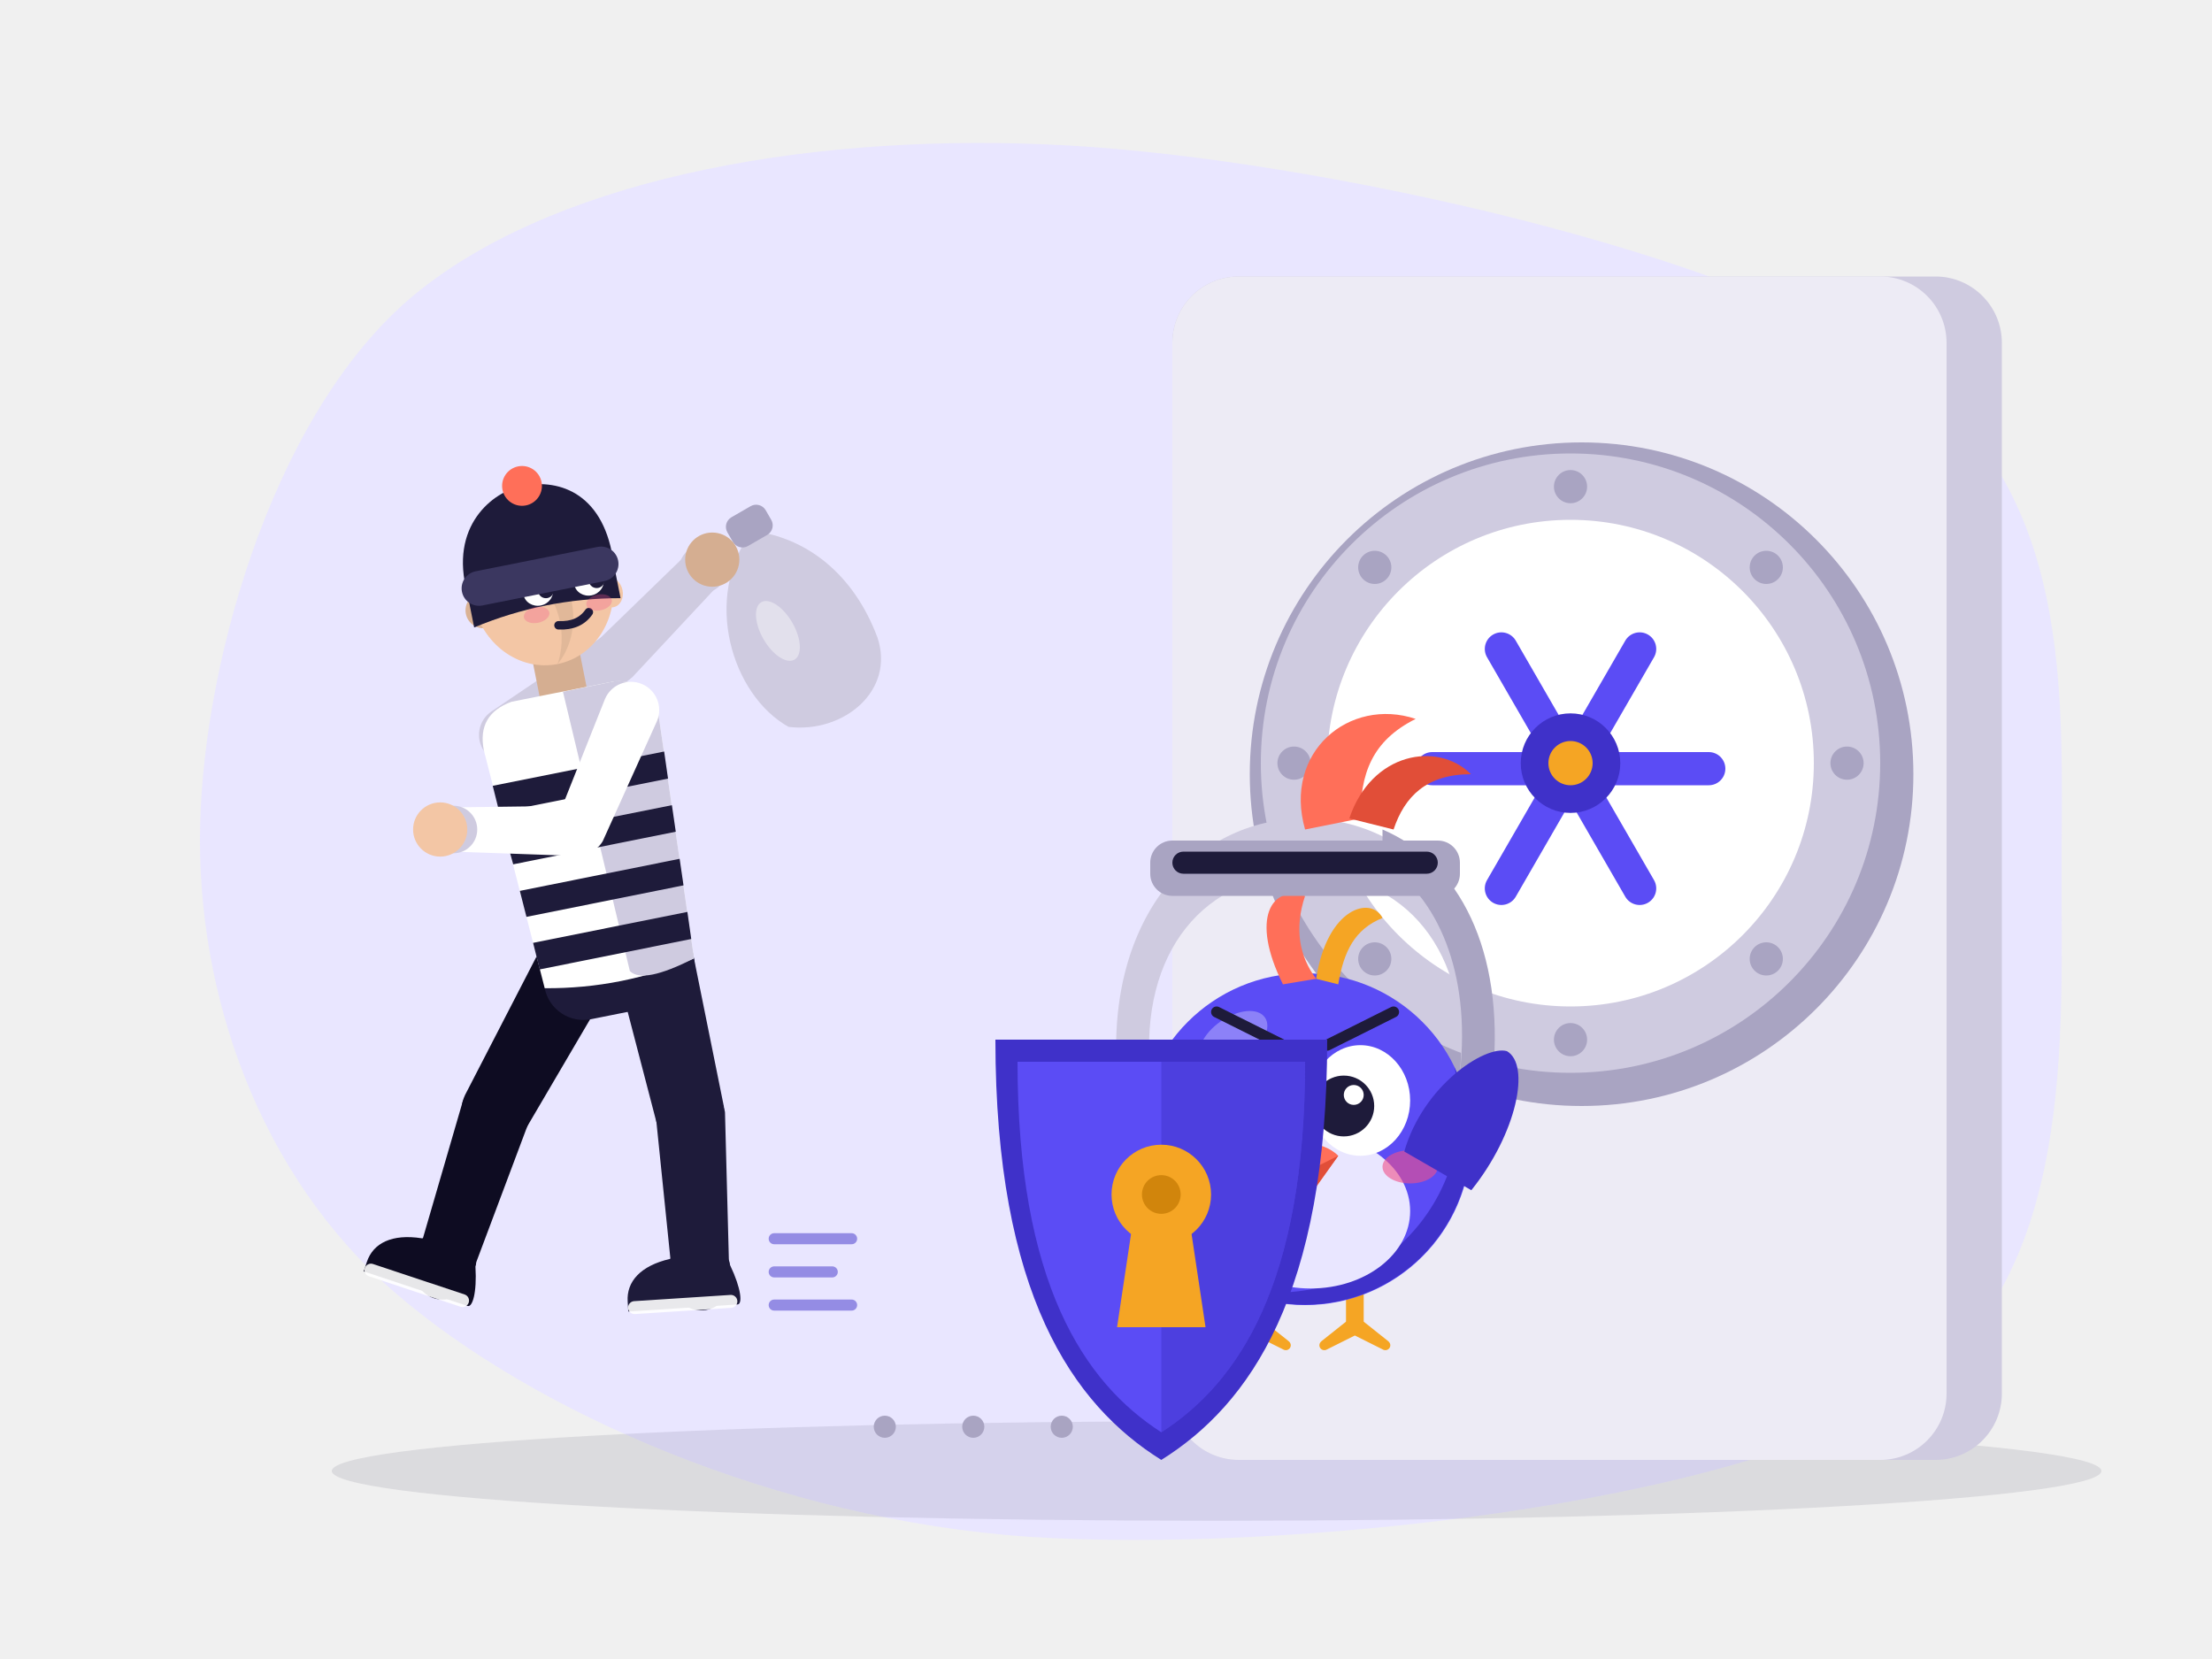
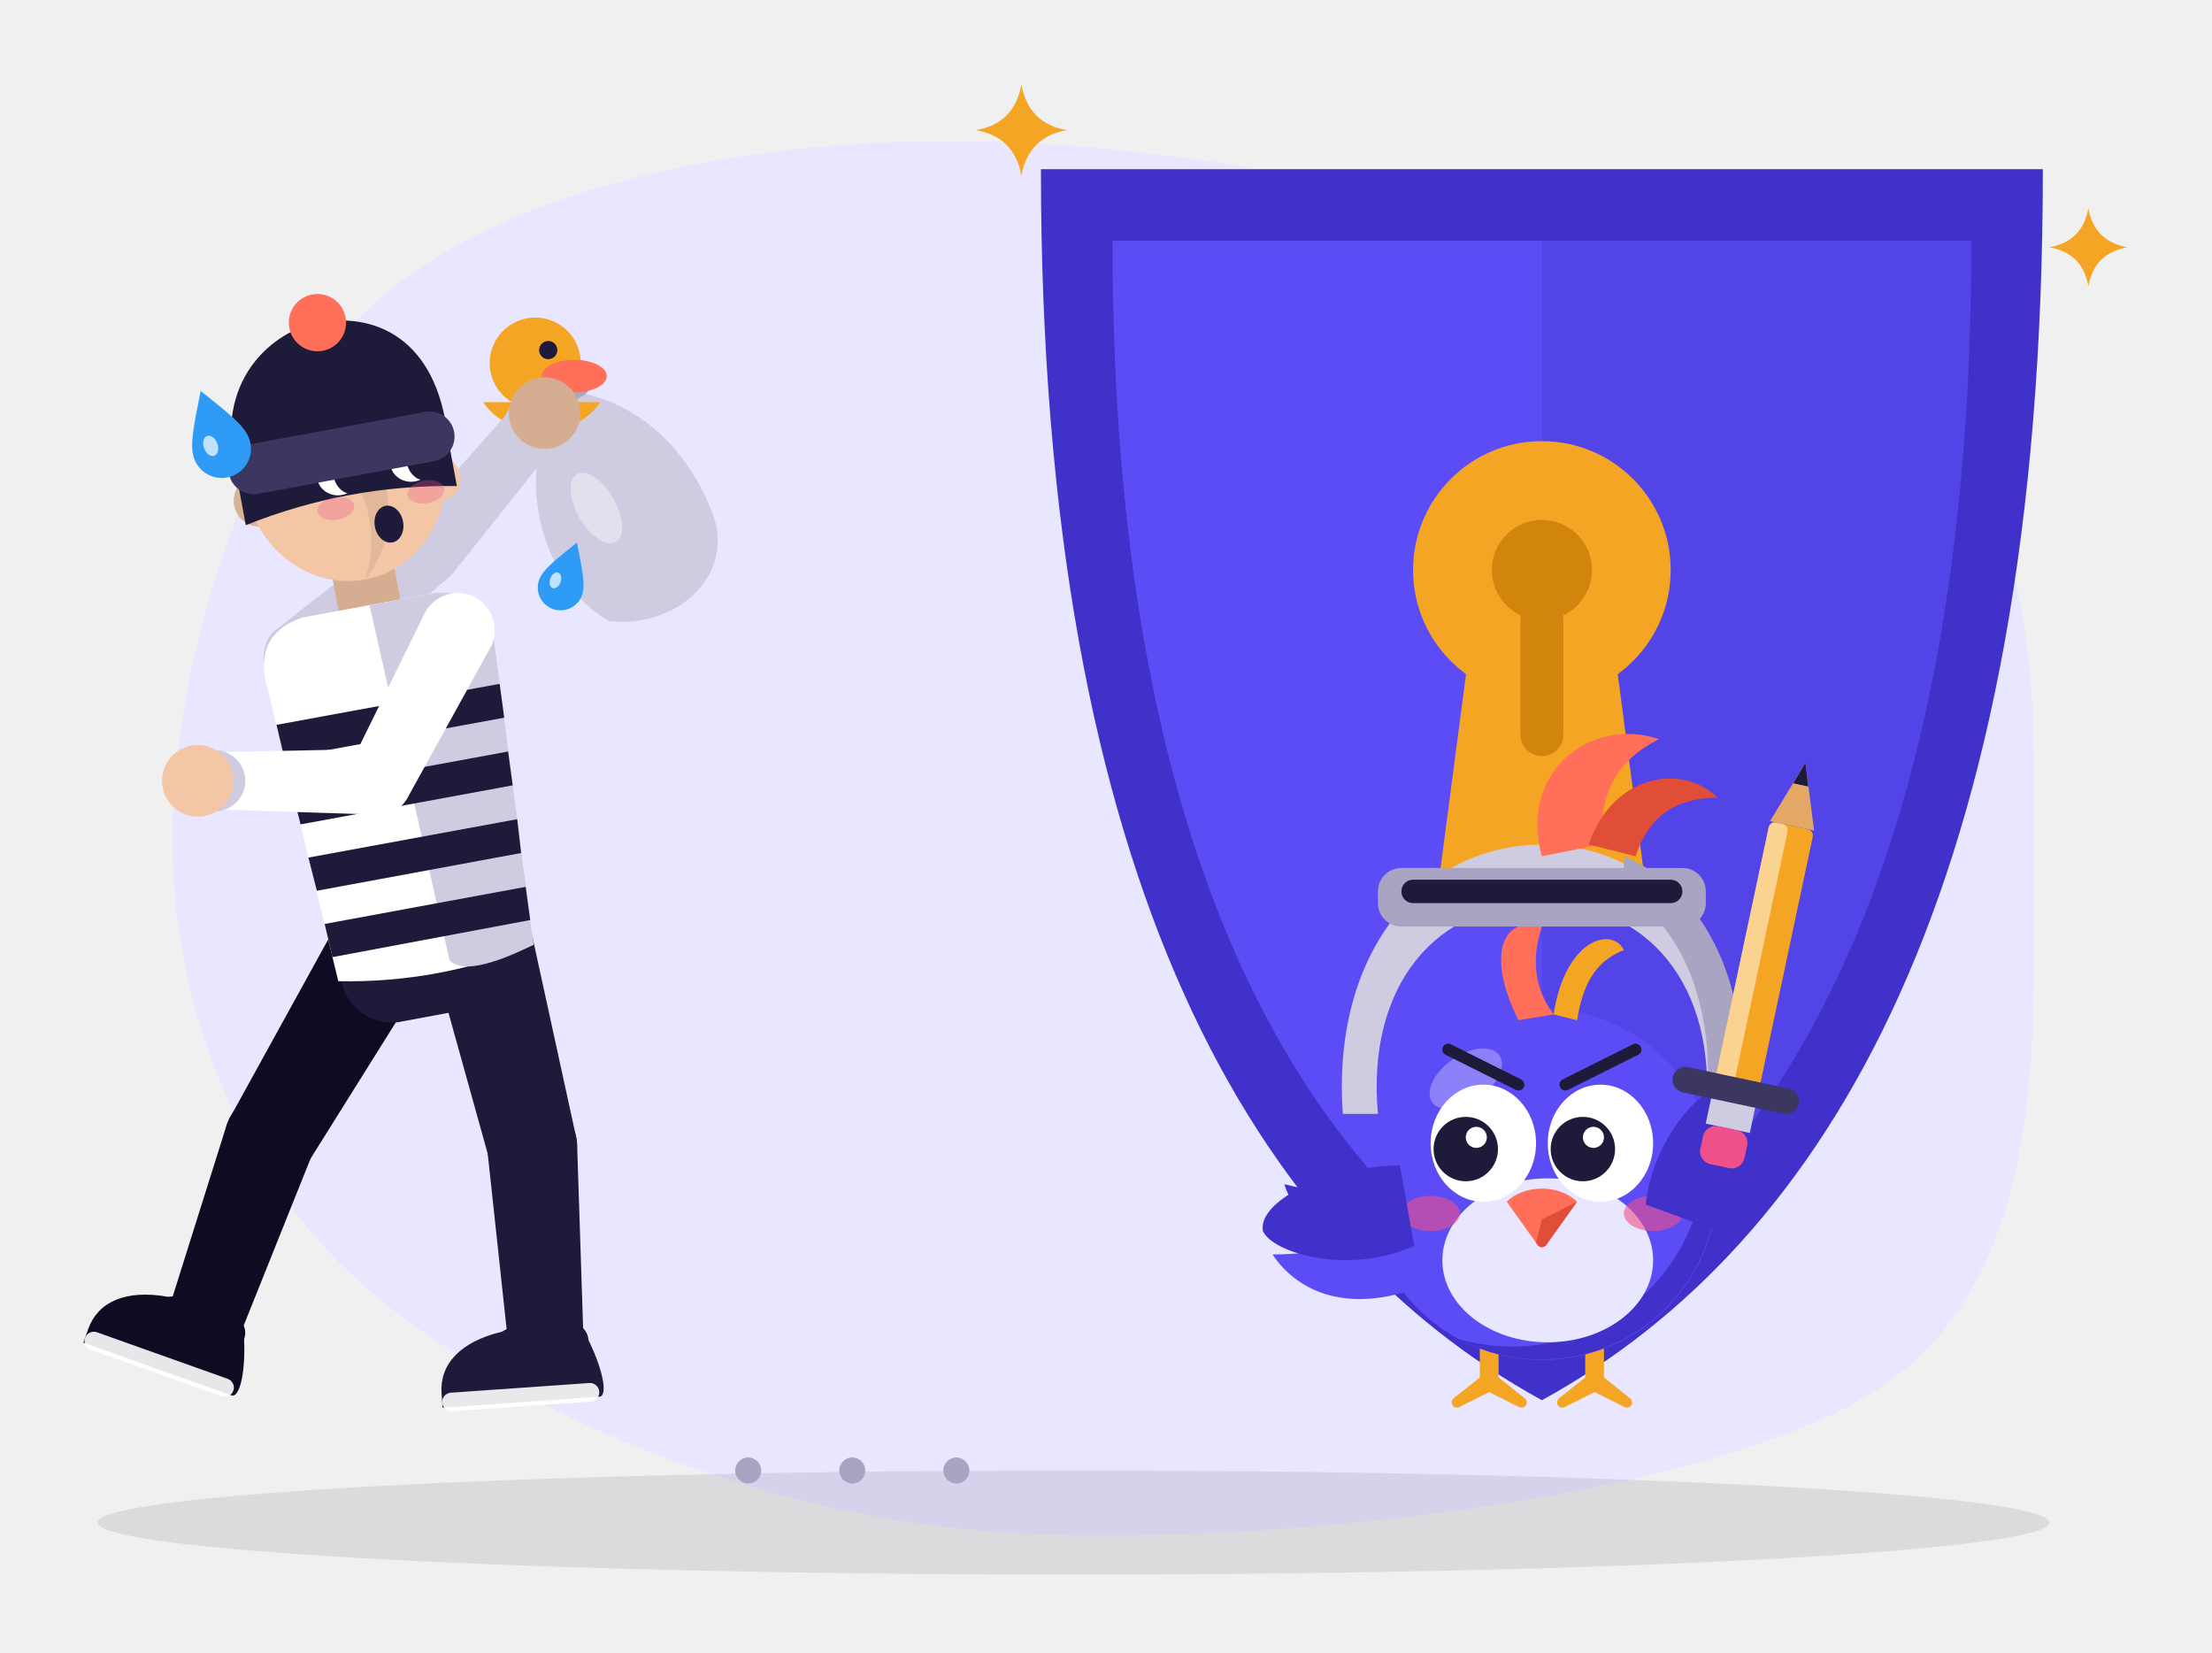
- <svg xmlns="http://www.w3.org/2000/svg" viewBox="0 0 400 300">
-   <path d="M372.8 156.2C372.7 187 375.7 231.7 344.5 252C313.4 272.2 231.6 280.9 186.1 277.9C140.6 274.8 96.6 255.4 71.6 233.9C46.7 212.5 35.4 179.3 36.2 149C36.9 118.7 50.1 72.6 76.3 52.2C102.4 31.7 148.3 23.8 193.1 26.3C237.9 28.8 315 45.7 344.9 67.3C374.9 89 372.9 125.5 372.8 156.2Z" fill="#E9E6FF" />
-   <ellipse cx="220" cy="266" rx="160" ry="9" fill="#1E1B3A" opacity="0.1" />
-   <rect x="212" y="50" width="150" height="214" rx="12" fill="#CFCBE0" />
-   <rect x="212" y="50" width="140" height="214" rx="12" fill="#EDEBF5" />
-   <circle cx="286" cy="140" r="60" fill="#A9A4C2" />
-   <circle cx="284" cy="138" r="56" fill="#CFCBE0" />
-   <circle cx="284" cy="138" r="44" fill="#FFFFFF" />
-   <circle cx="284" cy="88" r="3" fill="#A9A4C2" />
-   <circle cx="319.4" cy="102.6" r="3" fill="#A9A4C2" />
-   <circle cx="334" cy="138" r="3" fill="#A9A4C2" />
-   <circle cx="319.4" cy="173.4" r="3" fill="#A9A4C2" />
-   <circle cx="284" cy="188" r="3" fill="#A9A4C2" />
-   <circle cx="248.6" cy="173.4" r="3" fill="#A9A4C2" />
-   <circle cx="234" cy="138" r="3" fill="#A9A4C2" />
-   <circle cx="248.6" cy="102.6" r="3" fill="#A9A4C2" />
-   <rect x="256" y="136" width="56" height="6" rx="3" fill="#5B4CF5" />
-   <rect x="256" y="136" width="56" height="6" rx="3" fill="#5B4CF5" transform="rotate(60 284 139)" />
-   <rect x="256" y="136" width="56" height="6" rx="3" fill="#5B4CF5" transform="rotate(120 284 139)" />
-   <circle cx="284" cy="138" r="9" fill="#3F31C9" />
-   <circle cx="284" cy="138" r="4" fill="#F5A524" />
-   <g transform="translate(236 206)">
+ <svg xmlns="http://www.w3.org/2000/svg" viewBox="45 32 340 254">
+   <path d="M357.6 164.3C357.6 190.4 360.1 228.3 333.6 245.5C307.2 262.7 237.6 270 198.9 267.5C160.3 264.9 122.9 248.4 101.6 230.2C80.4 212 70.8 183.9 71.5 158.2C72.2 132.5 83.4 93.4 105.6 76C127.8 58.7 166.8 51.9 204.9 54.1C242.9 56.2 308.5 70.5 333.9 88.9C359.4 107.3 357.7 138.2 357.6 164.3Z" fill="#E9E6FF" />
+   <ellipse cx="210" cy="266" rx="150" ry="8" fill="#1E1B3A" opacity="0.1" />
+   <g transform="translate(282 146) scale(1.1)">
+     <path d="M-70-80L70-80C70 20 40 70 0 92C-40 70-70 20-70-80Z" fill="#3F31C9" />
+     <path d="M-60-70L60-70C60 16 34 60 0 80C-34 60-60 16-60-70Z" fill="#5B4CF5" />
+     <path d="M0-70L60-70C60 16 34 60 0 80Z" fill="#3F31C9" opacity="0.3" />
+     <circle cx="0" cy="-24" r="18" fill="#F5A524" />
+     <path d="M-10-14L10-14 15 24-15 24Z" fill="#F5A524" />
+     <circle cx="0" cy="-24" r="7" fill="#D1850C" />
+     <rect x="-3" y="-20" width="6" height="22" rx="3" fill="#D1850C" />
+   </g>
+   <path d="M202 45Q203.1 51 209 52Q203.1 53 202 59Q200.9 53 195 52Q200.9 51 202 45Z" fill="#F5A524" />
+   <path d="M366 64Q366.9 69.1 372 70Q366.9 70.9 366 76Q365.1 70.9 360 70Q365.1 69.1 366 64Z" fill="#F5A524" />
+   <g transform="translate(282 214) scale(0.9)">
    <path d="M-22 14C-36 14-42 6-44 0C-36 2-30 2-24 6Z" fill="#3F31C9" />
    <path d="M-22 18C-34 22-42 18-46 12C-38 12-32 10-24 10Z" fill="#5B4CF5" />
    <g transform="translate(-9 25)">
      <rect x="-1.6" y="0" width="3.2" height="10" rx="1.6" fill="#F5A524" />
      <path d="M-1.6 8L-6 11.5C-7 12.3-6 13.6-5 13L0 10.5 5 13C6 13.6 7 12.3 6 11.5L1.6 8Z" fill="#F5A524" />
    </g>
    <g transform="translate(9 25)">
      <rect x="-1.6" y="0" width="3.2" height="10" rx="1.6" fill="#F5A524" />
      <path d="M-1.6 8L-6 11.5C-7 12.3-6 13.6-5 13L0 10.5 5 13C6 13.6 7 12.3 6 11.5L1.6 8Z" fill="#F5A524" />
    </g>
    <circle cx="0" cy="0" r="30" fill="#5B4CF5" />
    <path d="M27 -13A30 30 0 0 1-14 26.5A33 33 0 0 0 27-13Z" fill="#3F31C9" />
    <ellipse cx="1" cy="13" rx="18" ry="14" fill="#E9E6FF" />
    <ellipse cx="-13" cy="-18" rx="7" ry="4" fill="#FFFFFF" opacity="0.3" transform="rotate(-35 -13 -18)" />
    <path d="M-4-28C-10-40-6-46 0-44C-2-38-1-33 2-29Z" fill="#FF6F59" />
    <path d="M2-29C4-42 12-44 14-40C9-38 7-34 6-28Z" fill="#F5A524" />
    <ellipse cx="-10" cy="-7" rx="9" ry="10" fill="#FFFFFF" />
    <circle cx="-13" cy="-6" r="5.5" fill="#1E1B3A" />
    <circle cx="-11.2" cy="-8" r="1.8" fill="#FFFFFF" />
    <ellipse cx="10" cy="-7" rx="9" ry="10" fill="#FFFFFF" />
    <circle cx="7" cy="-6" r="5.5" fill="#1E1B3A" />
    <circle cx="8.8" cy="-8" r="1.8" fill="#FFFFFF" />
    <path d="M-16 -23L-4 -17" fill="none" stroke="#1E1B3A" stroke-width="2" stroke-linecap="round" stroke-linejoin="round" />
    <path d="M4 -17L16 -23" fill="none" stroke="#1E1B3A" stroke-width="2" stroke-linecap="round" stroke-linejoin="round" />
    <ellipse cx="-19" cy="5" rx="5" ry="3" fill="#F0508A" opacity="0.6" />
    <ellipse cx="19" cy="5" rx="5" ry="3" fill="#F0508A" opacity="0.6" />
    <path d="M-6 3C-3 0 3 0 6 3L1 10C0.5 11-0.5 11-1 10Z" fill="#FF6F59" />
    <path d="M0 6L6 3L1 10C0.5 11-0.5 11-1 10Z" fill="#E14E38" />
    <g transform="translate(0 -10)">
      <path d="M-34-2C-36-30-20-48 0-48C20-48 36-30 34-2L28-2C30-24 18-38 0-38C-18-38-30-24-28-2Z" fill="#CFCBE0" />
      <path d="M14-46C28-40 36-24 34-2L28-2C30-20 24-34 14-40Z" fill="#A9A4C2" />
      <rect x="-28" y="-44" width="56" height="10" rx="4" fill="#A9A4C2" />
      <rect x="-24" y="-42" width="48" height="4" rx="2" fill="#1E1B3A" />
      <path d="M0-46C-4-60 8-70 20-66C12-62 10-56 10-48Z" fill="#FF6F59" />
      <path d="M8-48C12-60 24-62 30-56C22-56 18-52 16-46Z" fill="#E14E38" />
    </g>
    <g transform="translate(-25 4) rotate(170)">
      <path d="M-2-7C10-10 22-4 23 0C23 5 11 9-2 7Z" fill="#3F31C9" />
    </g>
-     <g transform="translate(25 4) rotate(-60)">
+     <g transform="translate(25 4) rotate(-70)">
      <path d="M-2-7C10-10 22-4 23 0C23 5 11 9-2 7Z" fill="#3F31C9" />
    </g>
-     <g transform="translate(-26 18)">
-       <path d="M-30-36L30-36C30 10 16 30 0 40C-16 30-30 10-30-36Z" fill="#3F31C9" />
-       <path d="M-26-32L26-32C26 8 14 26 0 35C-14 26-26 8-26-32Z" fill="#5B4CF5" />
-       <path d="M0-32L26-32C26 8 14 26 0 35Z" fill="#3F31C9" opacity="0.5" />
-       <circle cx="0" cy="-8" r="9" fill="#F5A524" />
-       <path d="M-5-4L5-4 8 16-8 16Z" fill="#F5A524" />
-       <circle cx="0" cy="-8" r="3.5" fill="#D1850C" />
+     <g transform="translate(32.2 -11.7) rotate(12) scale(1.1)">
+       <rect x="-3.5" y="-46" width="7" height="44" rx="1" fill="#F5A524" />
+       <rect x="-3.5" y="-46" width="3" height="44" rx="1" fill="#FFF2D9" opacity="0.6" />
+       <path d="M-3.5-46L3.5-46 0-56Z" fill="#E3A866" />
+       <path d="M-1.2-52.5L1.2-52.5 0-56Z" fill="#1E1B3A" />
+       <rect x="-3.5" y="-4" width="7" height="6" fill="#CFCBE0" />
+       <rect x="-3.5" y="2" width="7" height="6" rx="2" fill="#F0508A" />
+       <rect x="-10" y="-6" width="20" height="4" rx="2" fill="#3B3760" />
    </g>
  </g>
-   <g transform="translate(136 96) rotate(-30)">
+   <g transform="translate(132 92) rotate(-30)">
    <path d="M0 0C-14 6-18 24-12 34C-4 40 8 38 10 28C12 16 8 6 0 0Z" fill="#CFCBE0" />
    <rect x="-4" y="-4" width="8" height="6" rx="2" fill="#A9A4C2" />
    <ellipse cx="-5" cy="18" rx="3" ry="6" fill="#FFFFFF" opacity="0.4" />
+     <g transform="translate(-2 -6) rotate(30)">
+       <circle cx="0" cy="0" r="7" fill="#F5A524" />
+       <ellipse cx="6" cy="2" rx="5" ry="2.5" fill="#FF6F59" />
+       <circle cx="2" cy="-2" r="1.4" fill="#1E1B3A" />
+       <path d="M-8 6C-4 12 6 12 10 6Z" fill="#F5A524" />
+     </g>
  </g>
-   <g transform="translate(98.1 106.4) rotate(-11.3) scale(0.9)" />
-   <path d="M98.5 170.1L84.1 198A6.3 6.3 0 0 0 95.1 204.1L111 177A7.1 7.1 0 0 0 98.5 170.1Z" fill="#0E0C22" />
-   <path d="M83.7 199.1L75.2 228.3A5.1 5.1 0 0 0 84.9 231.5L95.6 203A6.3 6.3 0 0 0 83.7 199.1Z" fill="#0E0C22" />
-   <g transform="translate(80 229.9) rotate(18.4) scale(-0.9 0.9)">
+   <g transform="translate(98 104.3) rotate(-10.5) scale(1.1)" />
+   <path d="M97.2 173.2L80.5 203.5A6.9 6.9 0 0 0 92.4 210.6L110.8 181.2A7.9 7.9 0 0 0 97.2 173.2Z" fill="#0E0C22" />
+   <path d="M79.9 204.7L69.8 236.8A5.7 5.7 0 0 0 80.5 240.6L93 209.4A6.9 6.9 0 0 0 79.9 204.7Z" fill="#0E0C22" />
+   <g transform="translate(75.2 238.7) rotate(19.6) scale(-1.1 1.1)">
    <path d="M-6-3C-6-7 2-7 6-5C12-4 15-1 15 3L15 5-7 5C-8 5-8 2-6-3Z" fill="#0E0C22" />
    <rect x="-7" y="3" width="22" height="2.6" rx="1.3" fill="#FFFFFF" opacity="0.9" />
  </g>
-   <path d="M94.7 137.1L113.8 122.9A4.6 4.6 0 0 0 108.5 115.4L88.8 128.7A5.1 5.1 0 0 0 94.7 137.1Z" fill="#CFCBE0" />
-   <path d="M114.4 122.4L130 105.7A4 4 0 0 0 124.3 100.1L107.9 116A4.6 4.6 0 0 0 114.4 122.4Z" fill="#CFCBE0" />
-   <circle cx="127.1" cy="102.9" r="4.3" fill="#CFCBE0" />
-   <circle cx="128.8" cy="101.2" r="4.9" fill="#D5AE91" />
-   <path d="M110.8 172.6L118.7 202.9A6.3 6.3 0 0 0 130.9 200.1L124.7 169.4A7.1 7.1 0 0 0 110.8 172.6Z" fill="#1E1B3A" />
-   <path d="M118.6 201.9L121.7 232.2A5.1 5.1 0 0 0 131.9 231.5L131.1 201.1A6.3 6.3 0 0 0 118.6 201.9Z" fill="#1E1B3A" />
-   <g transform="translate(126.8 231.8) rotate(-3.7) scale(-0.9 0.9)">
+   <path d="M94.2 137.8L114 120.7A5 5 0 0 0 107.7 112.9L87 129.1A5.7 5.7 0 0 0 94.2 137.8Z" fill="#CFCBE0" />
+   <path d="M114.7 120L130.4 100.3A4.4 4.4 0 0 0 123.7 94.7L107 113.6A5 5 0 0 0 114.7 120Z" fill="#CFCBE0" />
+   <circle cx="127.1" cy="97.5" r="4.7" fill="#CFCBE0" />
+   <circle cx="128.7" cy="95.5" r="5.5" fill="#D5AE91" />
+   <path d="M110.8 176.4L120.1 209.8A6.9 6.9 0 0 0 133.5 206.5L126.1 172.6A7.9 7.9 0 0 0 110.8 176.4Z" fill="#1E1B3A" />
+   <path d="M119.9 208.7L123.5 242.1A5.7 5.7 0 0 0 134.8 241.3L133.7 207.7A6.9 6.9 0 0 0 119.9 208.7Z" fill="#1E1B3A" />
+   <g transform="translate(129.1 241.7) rotate(-4) scale(-1.1 1.1)">
    <path d="M-6-3C-6-7 2-7 6-5C12-4 15-1 15 3L15 5-7 5C-8 5-8 2-6-3Z" fill="#1E1B3A" />
    <rect x="-7" y="3" width="22" height="2.6" rx="1.3" fill="#FFFFFF" opacity="0.9" />
  </g>
-   <path d="M106.9 184.3L119.9 181.7A7.1 7.1 0 0 0 117.1 167.7L104.1 170.3A7.1 7.1 0 0 0 106.9 184.3Z" fill="#1E1B3A" />
-   <path d="M107 128.9L104.4 115.8A4.4 4.4 0 0 0 95.9 117.5L98.5 130.6A4.4 4.4 0 0 0 107 128.9Z" fill="#D5AE91" />
-   <path d="M98.5 178.7L87.5 135.7Q86.2 129.2 92.5 126.9L111.1 123.2Q117.8 122.8 119.1 129.4L125.5 173.3Q112.6 178.8 98.5 178.7Z" fill="#FFFFFF" />
-   <path d="M113.9 175.6L101.8 125.1L111.1 123.2Q117.8 122.8 119.1 129.4L125.5 173.3Q116.3 178 113.9 175.6Z" fill="#CFCBE0" />
-   <path d="M97.6 175.3 L125 169.8 L124.3 164.9 L96.4 170.5Z" fill="#1E1B3A" />
-   <path d="M95.2 165.8 L123.6 160.1 L122.9 155.3 L94 161.1Z" fill="#1E1B3A" />
-   <path d="M92.8 156.3 L122.2 150.4 L121.5 145.6 L91.5 151.6Z" fill="#1E1B3A" />
-   <path d="M90.3 146.9 L120.8 140.8 L120.1 135.9 L89.1 142.1Z" fill="#1E1B3A" />
-   <g transform="translate(98.1 106.4) rotate(-11.3) scale(0.9)">
+   <path d="M106.2 189.1L120.7 186.4A7.9 7.9 0 0 0 117.8 170.9L103.3 173.6A7.9 7.9 0 0 0 106.2 189.1Z" fill="#1E1B3A" />
+   <path d="M107.5 129.3L104.8 114.8A4.8 4.8 0 0 0 95.3 116.6L98 131A4.8 4.8 0 0 0 107.5 129.3Z" fill="#D5AE91" />
+   <path d="M97 182.8L85.8 136.5Q84.4 129.3 91.5 126.9L112.1 123.1Q119.6 122.7 120.9 130L127 177.2Q112.6 183.1 97 182.8Z" fill="#FFFFFF" />
+   <path d="M114.1 179.6L101.8 125L112.1 123.1Q119.6 122.7 120.9 130L127 177.2Q116.7 182.3 114.1 179.6Z" fill="#CFCBE0" />
+   <path d="M96.1 179.1 L126.5 173.4 L125.8 168.3 L94.9 174Z" fill="#1E1B3A" />
+   <path d="M93.7 168.9 L125.1 163.1 L124.5 157.9 L92.4 163.8Z" fill="#1E1B3A" />
+   <path d="M91.2 158.7 L123.8 152.7 L123.1 147.5 L89.9 153.6Z" fill="#1E1B3A" />
+   <path d="M88.7 148.5 L122.5 142.3 L121.8 137.1 L87.5 143.4Z" fill="#1E1B3A" />
+   <g transform="translate(98 104.3) rotate(-10.5) scale(1.1)">
    <circle cx="-12.5" cy="2" r="3.6" fill="#DAB294" />
    <ellipse cx="0" cy="0" rx="14.2" ry="15.5" fill="#F3C6A5" />
    <path d="M-14.2 -8A14.2 15.5 0 0 1 0 15.5A12 14 0 0 0 -14.2 -8Z" fill="#E1B899" />
    <ellipse cx="13.3" cy="3.5" rx="2.4" ry="3" fill="#F3C6A5" />
    <path d="M-15-4C-5-6 5-6 15-4L15 5C5 3-5 3-15 5Z" fill="#1E1B3A" />
    <g>
      <ellipse cx="-1" cy="0.5" rx="3" ry="2.8" fill="#FFFFFF" />
      <ellipse cx="9.4" cy="0.5" rx="3" ry="2.8" fill="#FFFFFF" />
    </g>
-     <ellipse cx="-1" cy="0.5" rx="2.4" ry="2.4" fill="#FFFFFF" />
-     <circle cx="0.6" cy="0.5" r="1.6" fill="#1E1B3A" />
-     <ellipse cx="9.4" cy="0.5" rx="2.4" ry="2.4" fill="#FFFFFF" />
-     <circle cx="11" cy="0.5" r="1.6" fill="#1E1B3A" />
-     <rect x="-3.8" y="-2.6" width="5.6" height="1.8" rx="0.8" fill="#DAB294" opacity="0.0" />
-     <path d="M1.7 7.9Q5.7 8.9 8.2 6.5" fill="none" stroke="#1E1B3A" stroke-width="1.7" stroke-linecap="round" stroke-linejoin="round" />
+     <ellipse cx="0.6" cy="0.5" rx="2.3" ry="2.9" fill="#1E1B3A" />
+     <circle cx="1.3" cy="-0.5" r="0.7" fill="#FFFFFF" />
+     <ellipse cx="11" cy="0.5" rx="2.3" ry="2.9" fill="#1E1B3A" />
+     <circle cx="11.7" cy="-0.5" r="0.7" fill="#FFFFFF" />
+     <ellipse cx="4.7" cy="8.5" rx="2" ry="2.6" fill="#1E1B3A" />
    <ellipse cx="-2.2" cy="5" rx="2.6" ry="1.6" fill="#F0508A" opacity="0.3" />
    <ellipse cx="10.6" cy="5" rx="2.6" ry="1.6" fill="#F0508A" opacity="0.3" />
    <g transform="scale(1 1)">
      <path d="M-14.5 2C-15-12-7-17 1-17C9-17 15-11 14.5-3C10-7 4-9-2-9C-8-8-12-4-14.5 2Z" fill="#1E1B3A" />
    </g>
    <g>
      <path d="M-15-2C-16-16-6-21 0-21C8-21 16-16 15-2Z" fill="#1E1B3A" />
      <rect x="-16" y="-6" width="32" height="7" rx="3.5" fill="#3B3760" />
      <circle cx="0" cy="-21" r="4" fill="#FF6F59" />
    </g>
  </g>
-   <path d="M109.4 126.4L100.6 148.5A4.6 4.6 0 0 0 109 152.1L118.8 130.4A5.1 5.1 0 0 0 109.4 126.4Z" fill="#FFFFFF" />
-   <path d="M104.9 145.7L82 146A4 4 0 0 0 82 154L104.7 154.8A4.6 4.6 0 0 0 104.9 145.7Z" fill="#FFFFFF" />
-   <circle cx="82" cy="150" r="4.3" fill="#CFCBE0" />
-   <circle cx="79.6" cy="150" r="4.9" fill="#F3C6A5" />
-   <g opacity="0.5">
-     <path d="M140 225L154 225A1 1 0 0 0 154 223L140 223A1 1 0 0 0 140 225Z" fill="#3F31C9" />
+   <path d="M110.3 126.2L98.7 149.8A5 5 0 0 0 107.7 154.5L120.4 131.5A5.7 5.7 0 0 0 110.3 126.2Z" fill="#FFFFFF" />
+   <path d="M103.2 147.1L78 147.6A4.4 4.4 0 0 0 78 156.4L103.2 157.2A5 5 0 0 0 103.2 147.1Z" fill="#FFFFFF" />
+   <circle cx="78" cy="152" r="4.7" fill="#CFCBE0" />
+   <circle cx="75.4" cy="152" r="5.5" fill="#F3C6A5" />
+   <g transform="translate(78 98) rotate(-20) scale(0.9)">
+     <path d="M0-7C3-2 5 1 5 3.5A5 5 0 0 1-5 3.5C-5 1-3-2 0-7Z" fill="#2E9BF6" />
+     <ellipse cx="-1.6" cy="2.4" rx="1.2" ry="1.8" fill="#FFFFFF" opacity="0.7" />
  </g>
-   <g opacity="0.5">
-     <path d="M140 231L150.5 231A1 1 0 0 0 150.5 229L140 229A1 1 0 0 0 140 231Z" fill="#3F31C9" />
-   </g>
-   <g opacity="0.5">
-     <path d="M140 237L154 237A1 1 0 0 0 154 235L140 235A1 1 0 0 0 140 237Z" fill="#3F31C9" />
+   <g transform="translate(132 120) rotate(20) scale(0.7)">
+     <path d="M0-7C3-2 5 1 5 3.5A5 5 0 0 1-5 3.5C-5 1-3-2 0-7Z" fill="#2E9BF6" />
+     <ellipse cx="-1.6" cy="2.4" rx="1.2" ry="1.8" fill="#FFFFFF" opacity="0.7" />
  </g>
  <circle cx="160" cy="258" r="2" fill="#A9A4C2" />
  <circle cx="176" cy="258" r="2" fill="#A9A4C2" />
  <circle cx="192" cy="258" r="2" fill="#A9A4C2" />
</svg>
